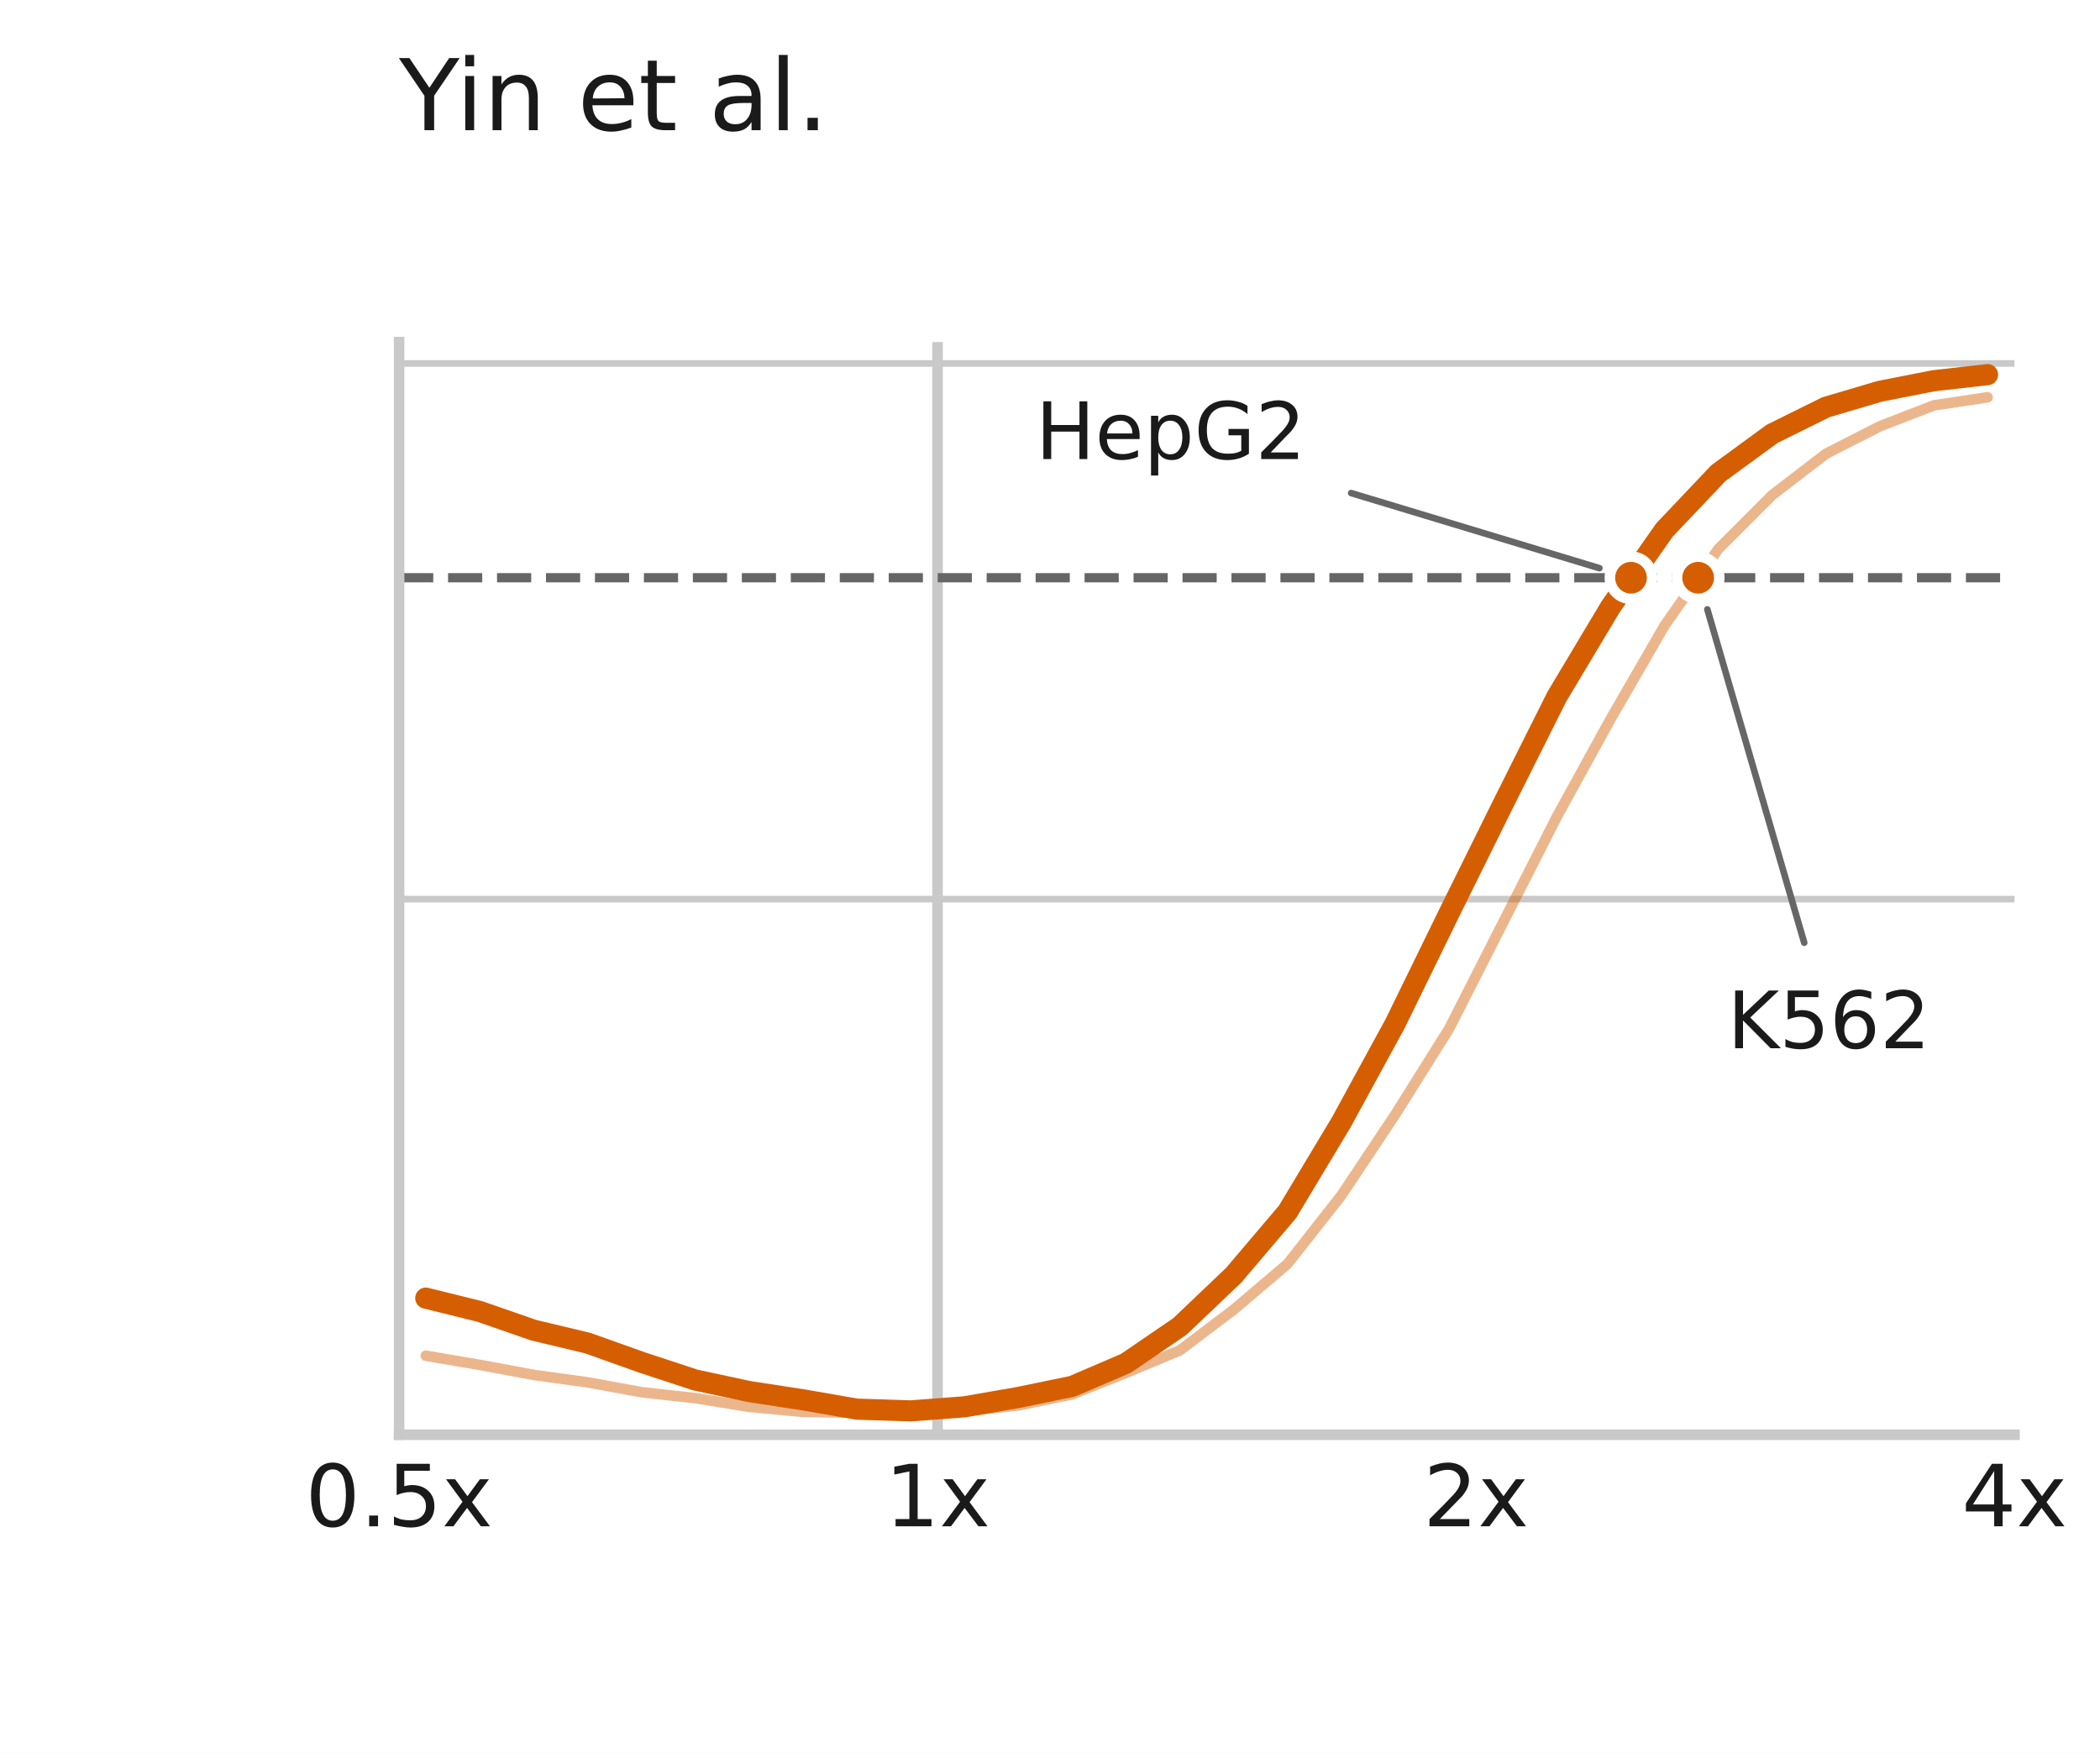
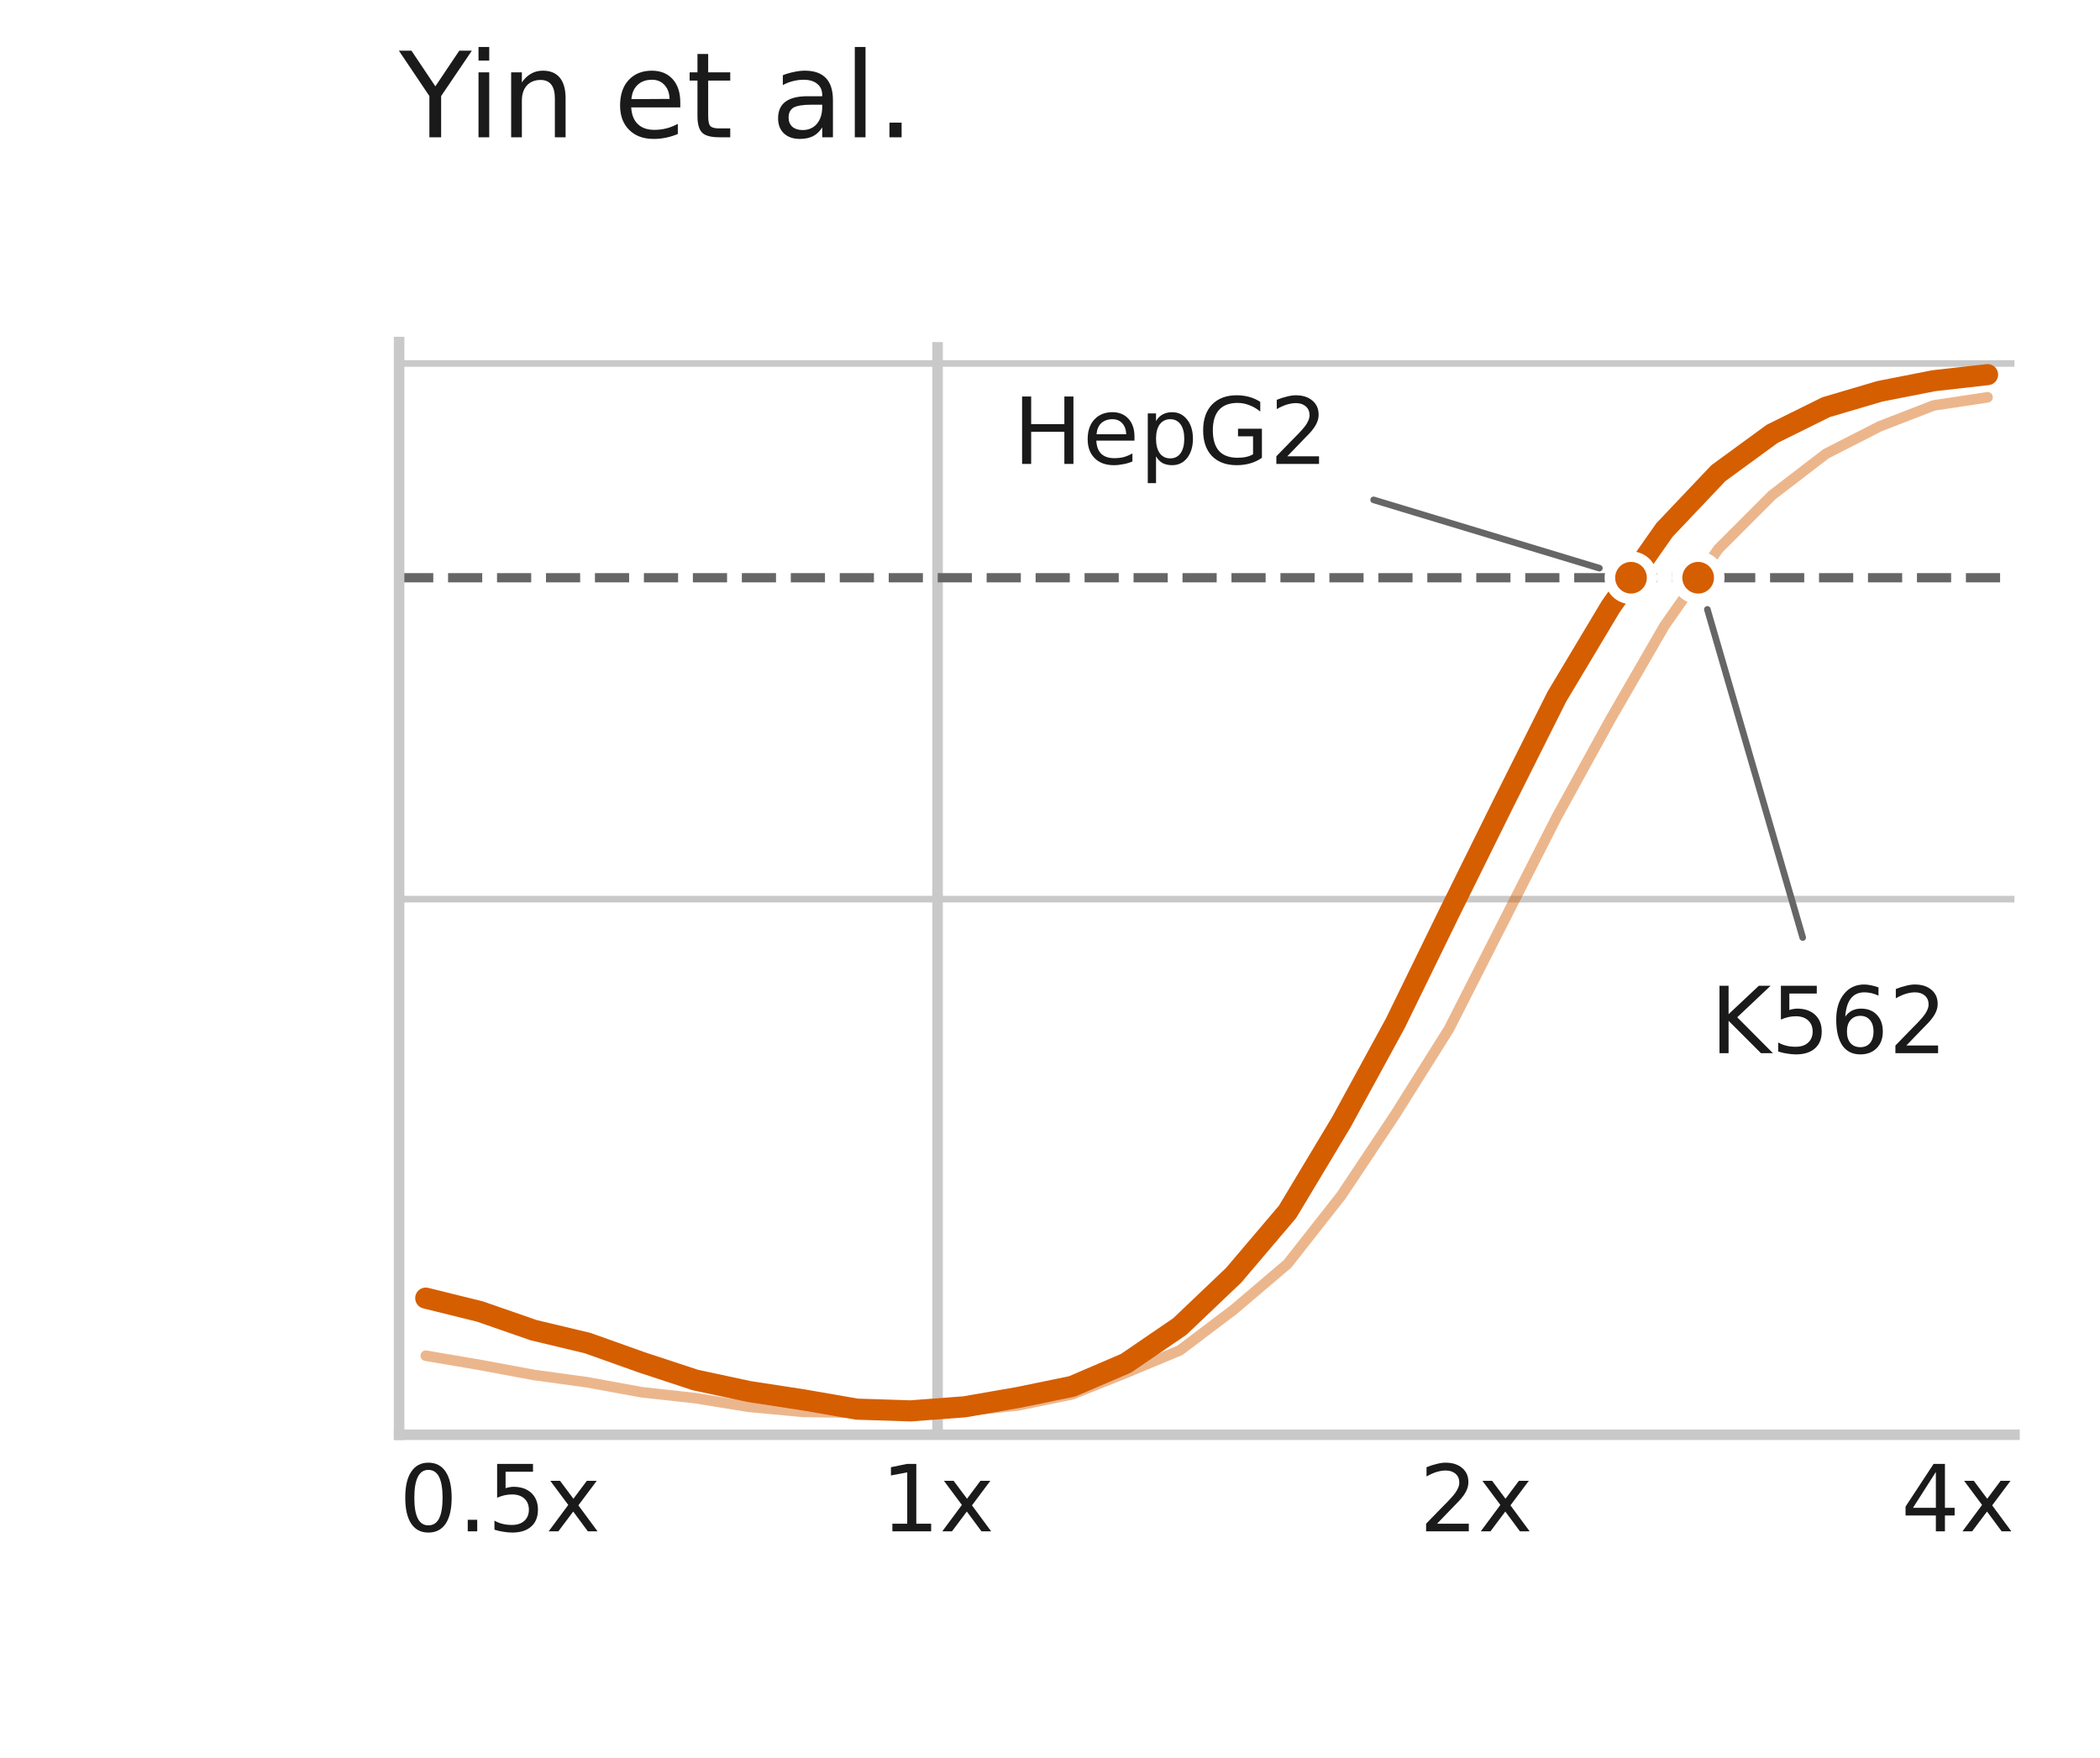
<svg xmlns="http://www.w3.org/2000/svg" xmlns:xlink="http://www.w3.org/1999/xlink" width="159.12pt" height="133.2pt" viewBox="0 0 159.12 133.2" version="1.1">
  <defs>
    <style type="text/css">*{stroke-linejoin: round; stroke-linecap: butt}</style>
  </defs>
  <g id="figure_1">
    <g id="patch_1">
      <path d="M 0 133.2  L 159.12 133.2  L 159.12 0  L 0 0  z " style="fill: #ffffff" />
    </g>
    <g id="axes_1">
      <g id="patch_2">
        <path d="M 30.24 108.72  L 152.64 108.72  L 152.64 25.92  L 30.24 25.92  z " style="fill: #ffffff" />
      </g>
      <g id="matplotlib.axis_1">
        <g id="xtick_1">
          <g id="line2d_1" />
          <g id="text_1">
-             <text style="font-size: 6.5px; font-family: 'DejaVu Sans', 'Bitstream Vera Sans', 'Computer Modern Sans Serif', 'Lucida Grande', 'Verdana', 'Geneva', 'Lucid', 'Arial', 'Helvetica', 'Avant Garde', sans-serif; text-anchor: middle; fill: #1a1a1a" x="30.24" y="115.658" transform="rotate(-0 30.24 115.6585)">0.5x</text>
+             <text style="font-size: 7px; font-family: 'DejaVu Sans', 'Bitstream Vera Sans', 'Computer Modern Sans Serif', 'Lucida Grande', 'Verdana', 'Geneva', 'Lucid', 'Arial', 'Helvetica', 'Avant Garde', sans-serif; text-anchor: start; fill: #1a1a1a" x="30.24" y="116.039" transform="rotate(-0 30.24 116.0389)">0.5x</text>
          </g>
        </g>
        <g id="xtick_2">
          <g id="line2d_2" />
          <g id="text_2">
-             <text style="font-size: 6.5px; font-family: 'DejaVu Sans', 'Bitstream Vera Sans', 'Computer Modern Sans Serif', 'Lucida Grande', 'Verdana', 'Geneva', 'Lucid', 'Arial', 'Helvetica', 'Avant Garde', sans-serif; text-anchor: middle; fill: #1a1a1a" x="71.04" y="115.658" transform="rotate(-0 71.04 115.6585)">1x</text>
+             <text style="font-size: 7px; font-family: 'DejaVu Sans', 'Bitstream Vera Sans', 'Computer Modern Sans Serif', 'Lucida Grande', 'Verdana', 'Geneva', 'Lucid', 'Arial', 'Helvetica', 'Avant Garde', sans-serif; text-anchor: middle; fill: #1a1a1a" x="71.04" y="116.039" transform="rotate(-0 71.04 116.0389)">1x</text>
          </g>
        </g>
        <g id="xtick_3">
          <g id="line2d_3" />
          <g id="text_3">
-             <text style="font-size: 6.5px; font-family: 'DejaVu Sans', 'Bitstream Vera Sans', 'Computer Modern Sans Serif', 'Lucida Grande', 'Verdana', 'Geneva', 'Lucid', 'Arial', 'Helvetica', 'Avant Garde', sans-serif; text-anchor: middle; fill: #1a1a1a" x="111.84" y="115.658" transform="rotate(-0 111.84 115.6585)">2x</text>
+             <text style="font-size: 7px; font-family: 'DejaVu Sans', 'Bitstream Vera Sans', 'Computer Modern Sans Serif', 'Lucida Grande', 'Verdana', 'Geneva', 'Lucid', 'Arial', 'Helvetica', 'Avant Garde', sans-serif; text-anchor: middle; fill: #1a1a1a" x="111.84" y="116.039" transform="rotate(-0 111.84 116.0389)">2x</text>
          </g>
        </g>
        <g id="xtick_4">
          <g id="line2d_4" />
          <g id="text_4">
-             <text style="font-size: 6.5px; font-family: 'DejaVu Sans', 'Bitstream Vera Sans', 'Computer Modern Sans Serif', 'Lucida Grande', 'Verdana', 'Geneva', 'Lucid', 'Arial', 'Helvetica', 'Avant Garde', sans-serif; text-anchor: middle; fill: #1a1a1a" x="152.64" y="115.658" transform="rotate(-0 152.64 115.6585)">4x</text>
+             <text style="font-size: 7px; font-family: 'DejaVu Sans', 'Bitstream Vera Sans', 'Computer Modern Sans Serif', 'Lucida Grande', 'Verdana', 'Geneva', 'Lucid', 'Arial', 'Helvetica', 'Avant Garde', sans-serif; text-anchor: end; fill: #1a1a1a" x="152.64" y="116.039" transform="rotate(-0 152.64 116.0389)">4x</text>
          </g>
        </g>
      </g>
      <g id="matplotlib.axis_2">
        <g id="ytick_1">
          <g id="line2d_5">
-             <path d="M 30.24 108.72  L 152.64 108.72  " clip-path="url(#p3246a30c5e)" style="fill: none; stroke: #c9c9c9; stroke-width: 0.5; stroke-linecap: square" />
+             <path d="M 30.24 108.72  L 152.64 108.72  " clip-path="url(#pf1e33b704c)" style="fill: none; stroke: #c9c9c9; stroke-width: 0.5; stroke-linecap: square" />
          </g>
          <g id="line2d_6" />
        </g>
        <g id="ytick_2">
          <g id="line2d_7">
-             <path d="M 30.24 68.132  L 152.64 68.132  " clip-path="url(#p3246a30c5e)" style="fill: none; stroke: #c9c9c9; stroke-width: 0.5; stroke-linecap: square" />
+             <path d="M 30.24 68.132  L 152.64 68.132  " clip-path="url(#pf1e33b704c)" style="fill: none; stroke: #c9c9c9; stroke-width: 0.5; stroke-linecap: square" />
          </g>
          <g id="line2d_8" />
        </g>
        <g id="ytick_3">
          <g id="line2d_9">
-             <path d="M 30.24 27.544  L 152.64 27.544  " clip-path="url(#p3246a30c5e)" style="fill: none; stroke: #c9c9c9; stroke-width: 0.5; stroke-linecap: square" />
+             <path d="M 30.24 27.544  L 152.64 27.544  " clip-path="url(#pf1e33b704c)" style="fill: none; stroke: #c9c9c9; stroke-width: 0.5; stroke-linecap: square" />
          </g>
          <g id="line2d_10" />
        </g>
      </g>
      <g id="line2d_11">
-         <path d="M 71.04 108.72  L 71.04 25.92  " clip-path="url(#p3246a30c5e)" style="fill: none; stroke: #c9c9c9; stroke-width: 0.8; stroke-linecap: square" />
+         <path d="M 71.04 108.72  L 71.04 25.92  " clip-path="url(#pf1e33b704c)" style="fill: none; stroke: #c9c9c9; stroke-width: 0.8; stroke-linecap: square" />
      </g>
      <g id="line2d_12">
-         <path d="M 30.24 43.779  L 152.64 43.779  " clip-path="url(#p3246a30c5e)" style="fill: none; stroke-dasharray: 2.59,1.12; stroke-dashoffset: 0; stroke: #666666; stroke-width: 0.7" />
+         <path d="M 30.24 43.779  L 152.64 43.779  " clip-path="url(#pf1e33b704c)" style="fill: none; stroke-dasharray: 2.59,1.12; stroke-dashoffset: 0; stroke: #666666; stroke-width: 0.7" />
      </g>
      <g id="patch_3">
        <path d="M 30.24 108.72  L 30.24 25.92  " style="fill: none; stroke: #c9c9c9; stroke-width: 0.8; stroke-linejoin: miter; stroke-linecap: square" />
      </g>
      <g id="patch_4">
        <path d="M 30.24 108.72  L 152.64 108.72  " style="fill: none; stroke: #c9c9c9; stroke-width: 0.8; stroke-linejoin: miter; stroke-linecap: square" />
      </g>
      <g id="line2d_13">
-         <path d="M 32.26 102.731  L 36.36 103.428  L 40.44 104.187  L 44.52 104.748  L 48.6 105.496  L 52.68 105.946  L 56.76 106.606  L 60.84 106.985  L 64.92 107.052  L 69 107.261  L 73.08 106.923  L 77.16 106.494  L 81.24 105.656  L 85.32 104.027  L 89.4 102.326  L 93.48 99.241  L 97.56 95.772  L 101.64 90.58  L 105.72 84.456  L 109.8 77.956  L 113.88 69.927  L 117.96 61.898  L 122.04 54.477  L 126.12 47.417  L 130.2 41.6  L 134.28 37.515  L 138.36 34.384  L 142.44 32.302  L 146.52 30.721  L 150.6 30.106  " clip-path="url(#p3246a30c5e)" style="fill: none; stroke: #d55e00; stroke-opacity: 0.45; stroke-width: 0.8; stroke-linecap: round" />
+         <path d="M 32.26 102.731  L 36.36 103.428  L 40.44 104.187  L 44.52 104.748  L 48.6 105.496  L 52.68 105.946  L 56.76 106.606  L 60.84 106.985  L 64.92 107.052  L 69 107.261  L 73.08 106.923  L 77.16 106.494  L 81.24 105.656  L 85.32 104.027  L 89.4 102.326  L 93.48 99.241  L 97.56 95.772  L 101.64 90.58  L 105.72 84.456  L 109.8 77.956  L 113.88 69.927  L 117.96 61.898  L 122.04 54.477  L 126.12 47.417  L 130.2 41.6  L 134.28 37.515  L 138.36 34.384  L 142.44 32.302  L 146.52 30.721  L 150.6 30.106  " clip-path="url(#pf1e33b704c)" style="fill: none; stroke: #d55e00; stroke-opacity: 0.45; stroke-width: 0.8; stroke-linecap: round" />
      </g>
      <g id="line2d_14">
-         <path d="M 32.26 98.367  L 36.36 99.381  L 40.44 100.798  L 44.52 101.773  L 48.6 103.227  L 52.68 104.571  L 56.76 105.446  L 60.84 106.072  L 64.92 106.78  L 69 106.912  L 73.08 106.604  L 77.16 105.894  L 81.24 105.054  L 85.32 103.304  L 89.4 100.515  L 93.48 96.63  L 97.56 91.827  L 101.64 85.028  L 105.72 77.55  L 109.8 69.197  L 113.88 60.949  L 117.96 52.801  L 122.04 45.98  L 126.12 40.161  L 130.2 35.857  L 134.28 32.875  L 138.36 30.855  L 142.44 29.651  L 146.52 28.85  L 150.6 28.388  " clip-path="url(#p3246a30c5e)" style="fill: none; stroke: #d55e00; stroke-width: 1.6; stroke-linecap: round" />
+         <path d="M 32.26 98.367  L 36.36 99.381  L 40.44 100.798  L 44.52 101.773  L 48.6 103.227  L 52.68 104.571  L 56.76 105.446  L 60.84 106.072  L 64.92 106.78  L 69 106.912  L 73.08 106.604  L 77.16 105.894  L 81.24 105.054  L 85.32 103.304  L 89.4 100.515  L 93.48 96.63  L 97.56 91.827  L 101.64 85.028  L 105.72 77.55  L 109.8 69.197  L 113.88 60.949  L 117.96 52.801  L 122.04 45.98  L 126.12 40.161  L 130.2 35.857  L 134.28 32.875  L 138.36 30.855  L 142.44 29.651  L 146.52 28.85  L 150.6 28.388  " clip-path="url(#pf1e33b704c)" style="fill: none; stroke: #d55e00; stroke-width: 1.6; stroke-linecap: round" />
      </g>
      <g id="patch_5">
-         <path d="M 102.38 37.363  Q 111.784 40.209 121.189 43.054  " style="fill: none; stroke: #666666; stroke-width: 0.5; stroke-linecap: round" />
+         <path d="M 104.082 37.879  Q 112.635 40.466 121.188 43.054  " style="fill: none; stroke: #666666; stroke-width: 0.5; stroke-linecap: round" />
      </g>
      <g id="text_5">
-         <text style="font-size: 6px; font-family: 'DejaVu Sans', 'Bitstream Vera Sans', 'Computer Modern Sans Serif', 'Lucida Grande', 'Verdana', 'Geneva', 'Lucid', 'Arial', 'Helvetica', 'Avant Garde', sans-serif; text-anchor: middle; fill: #1a1a1a" x="88.705" y="34.784" transform="rotate(-0 88.70474 34.78448)">HepG2</text>
+         <text style="font-size: 7px; font-family: 'DejaVu Sans', 'Bitstream Vera Sans', 'Computer Modern Sans Serif', 'Lucida Grande', 'Verdana', 'Geneva', 'Lucid', 'Arial', 'Helvetica', 'Avant Garde', sans-serif; text-anchor: middle; fill: #1a1a1a" x="88.705" y="35.157" transform="rotate(-0 88.70474 35.15745)">HepG2</text>
      </g>
      <g id="line2d_15">
-         <path d="M 123.583 43.779  " clip-path="url(#p3246a30c5e)" style="fill: none; stroke: #d55e00; stroke-width: 1.5; stroke-linecap: square" />
+         <path d="M 123.583 43.779  " clip-path="url(#pf1e33b704c)" style="fill: none; stroke: #d55e00; stroke-width: 1.5; stroke-linecap: square" />
        <defs>
-           <path id="m71f9f3105b" d="M 0 1.6  C 0.424 1.6 0.831 1.431 1.131 1.131  C 1.431 0.831 1.6 0.424 1.6 0  C 1.6 -0.424 1.431 -0.831 1.131 -1.131  C 0.831 -1.431 0.424 -1.6 0 -1.6  C -0.424 -1.6 -0.831 -1.431 -1.131 -1.131  C -1.431 -0.831 -1.6 -0.424 -1.6 0  C -1.6 0.424 -1.431 0.831 -1.131 1.131  C -0.831 1.431 -0.424 1.6 0 1.6  z " style="stroke: #ffffff; stroke-width: 0.8" />
+           <path id="mae59915e37" d="M 0 1.6  C 0.424 1.6 0.831 1.431 1.131 1.131  C 1.431 0.831 1.6 0.424 1.6 0  C 1.6 -0.424 1.431 -0.831 1.131 -1.131  C 0.831 -1.431 0.424 -1.6 0 -1.6  C -0.424 -1.6 -0.831 -1.431 -1.131 -1.131  C -1.431 -0.831 -1.6 -0.424 -1.6 0  C -1.6 0.424 -1.431 0.831 -1.131 1.131  C -0.831 1.431 -0.424 1.6 0 1.6  z " style="stroke: #ffffff; stroke-width: 0.8" />
        </defs>
-         <g clip-path="url(#p3246a30c5e)">
-           <use xlink:href="#m71f9f3105b" x="123.583" y="43.779" style="fill: #d55e00; stroke: #ffffff; stroke-width: 0.8" />
+         <g clip-path="url(#pf1e33b704c)">
+           <use xlink:href="#mae59915e37" x="123.583" y="43.779" style="fill: #d55e00; stroke: #ffffff; stroke-width: 0.8" />
        </g>
      </g>
      <g id="patch_6">
-         <path d="M 136.708 71.436  Q 133.039 58.808 129.369 46.179  " style="fill: none; stroke: #666666; stroke-width: 0.5; stroke-linecap: round" />
+         <path d="M 136.594 71.043  Q 132.981 58.611 129.369 46.178  " style="fill: none; stroke: #666666; stroke-width: 0.5; stroke-linecap: round" />
      </g>
      <g id="text_6">
-         <text style="font-size: 6px; font-family: 'DejaVu Sans', 'Bitstream Vera Sans', 'Computer Modern Sans Serif', 'Lucida Grande', 'Verdana', 'Geneva', 'Lucid', 'Arial', 'Helvetica', 'Avant Garde', sans-serif; text-anchor: middle; fill: #1a1a1a" x="138.578" y="79.432" transform="rotate(-0 138.5784 79.43153)">K562</text>
+         <text style="font-size: 7px; font-family: 'DejaVu Sans', 'Bitstream Vera Sans', 'Computer Modern Sans Serif', 'Lucida Grande', 'Verdana', 'Geneva', 'Lucid', 'Arial', 'Helvetica', 'Avant Garde', sans-serif; text-anchor: middle; fill: #1a1a1a" x="138.578" y="79.805" transform="rotate(-0 138.5784 79.8045)">K562</text>
      </g>
      <g id="line2d_16">
-         <path d="M 128.672 43.779  " clip-path="url(#p3246a30c5e)" style="fill: none; stroke: #d55e00; stroke-width: 1.5; stroke-linecap: square" />
-         <g clip-path="url(#p3246a30c5e)">
-           <use xlink:href="#m71f9f3105b" x="128.672" y="43.779" style="fill: #d55e00; stroke: #ffffff; stroke-width: 0.8" />
+         <path d="M 128.672 43.779  " clip-path="url(#pf1e33b704c)" style="fill: none; stroke: #d55e00; stroke-width: 1.5; stroke-linecap: square" />
+         <g clip-path="url(#pf1e33b704c)">
+           <use xlink:href="#mae59915e37" x="128.672" y="43.779" style="fill: #d55e00; stroke: #ffffff; stroke-width: 0.8" />
        </g>
      </g>
    </g>
    <g id="text_7">
-       <text style="font-size: 7.5px; font-family: 'DejaVu Sans', 'Bitstream Vera Sans', 'Computer Modern Sans Serif', 'Lucida Grande', 'Verdana', 'Geneva', 'Lucid', 'Arial', 'Helvetica', 'Avant Garde', sans-serif; text-anchor: start; fill: #1a1a1a" x="30.24" y="9.869" transform="rotate(-0 30.24 9.868535)">Yin et al.</text>
+       <text style="font-size: 9px; font-family: 'DejaVu Sans', 'Bitstream Vera Sans', 'Computer Modern Sans Serif', 'Lucida Grande', 'Verdana', 'Geneva', 'Lucid', 'Arial', 'Helvetica', 'Avant Garde', sans-serif; text-anchor: start; fill: #1a1a1a" x="30.24" y="10.403" transform="rotate(-0 30.24 10.40344)">Yin et al.</text>
    </g>
  </g>
  <defs>
-     <clipPath id="p3246a30c5e">
+     <clipPath id="pf1e33b704c">
      <rect x="30.24" y="25.92" width="122.4" height="82.8" />
    </clipPath>
  </defs>
</svg>
